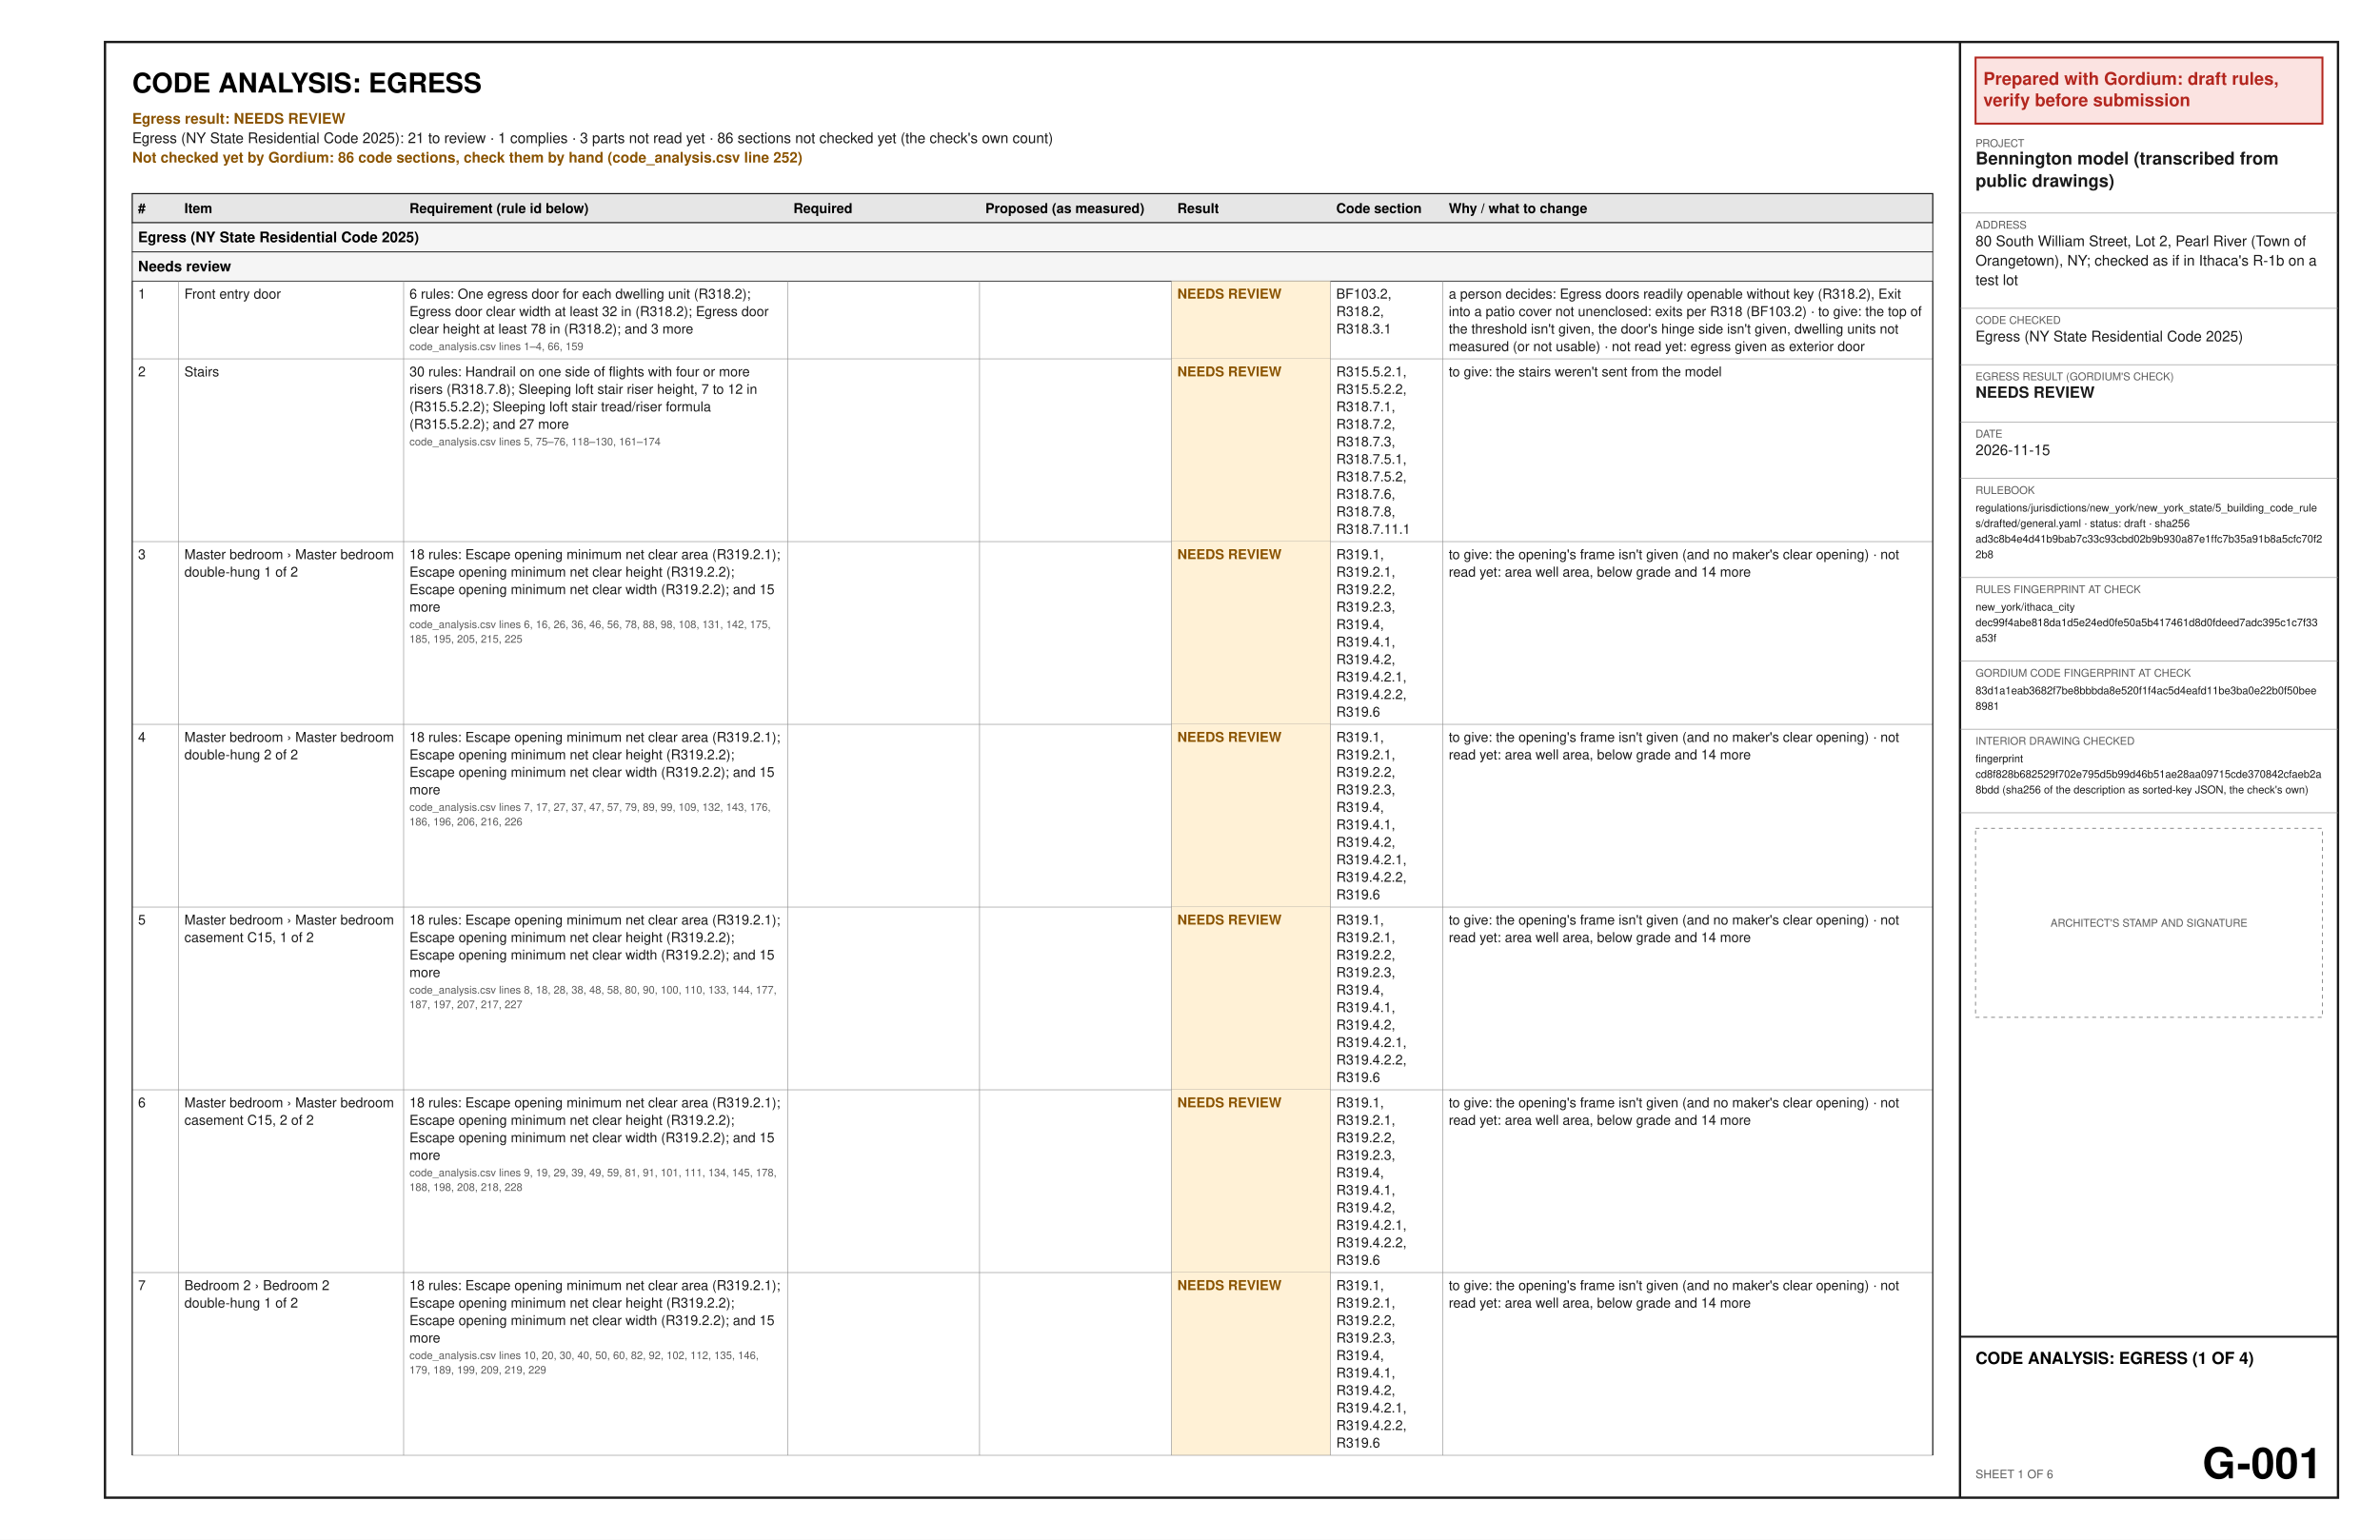
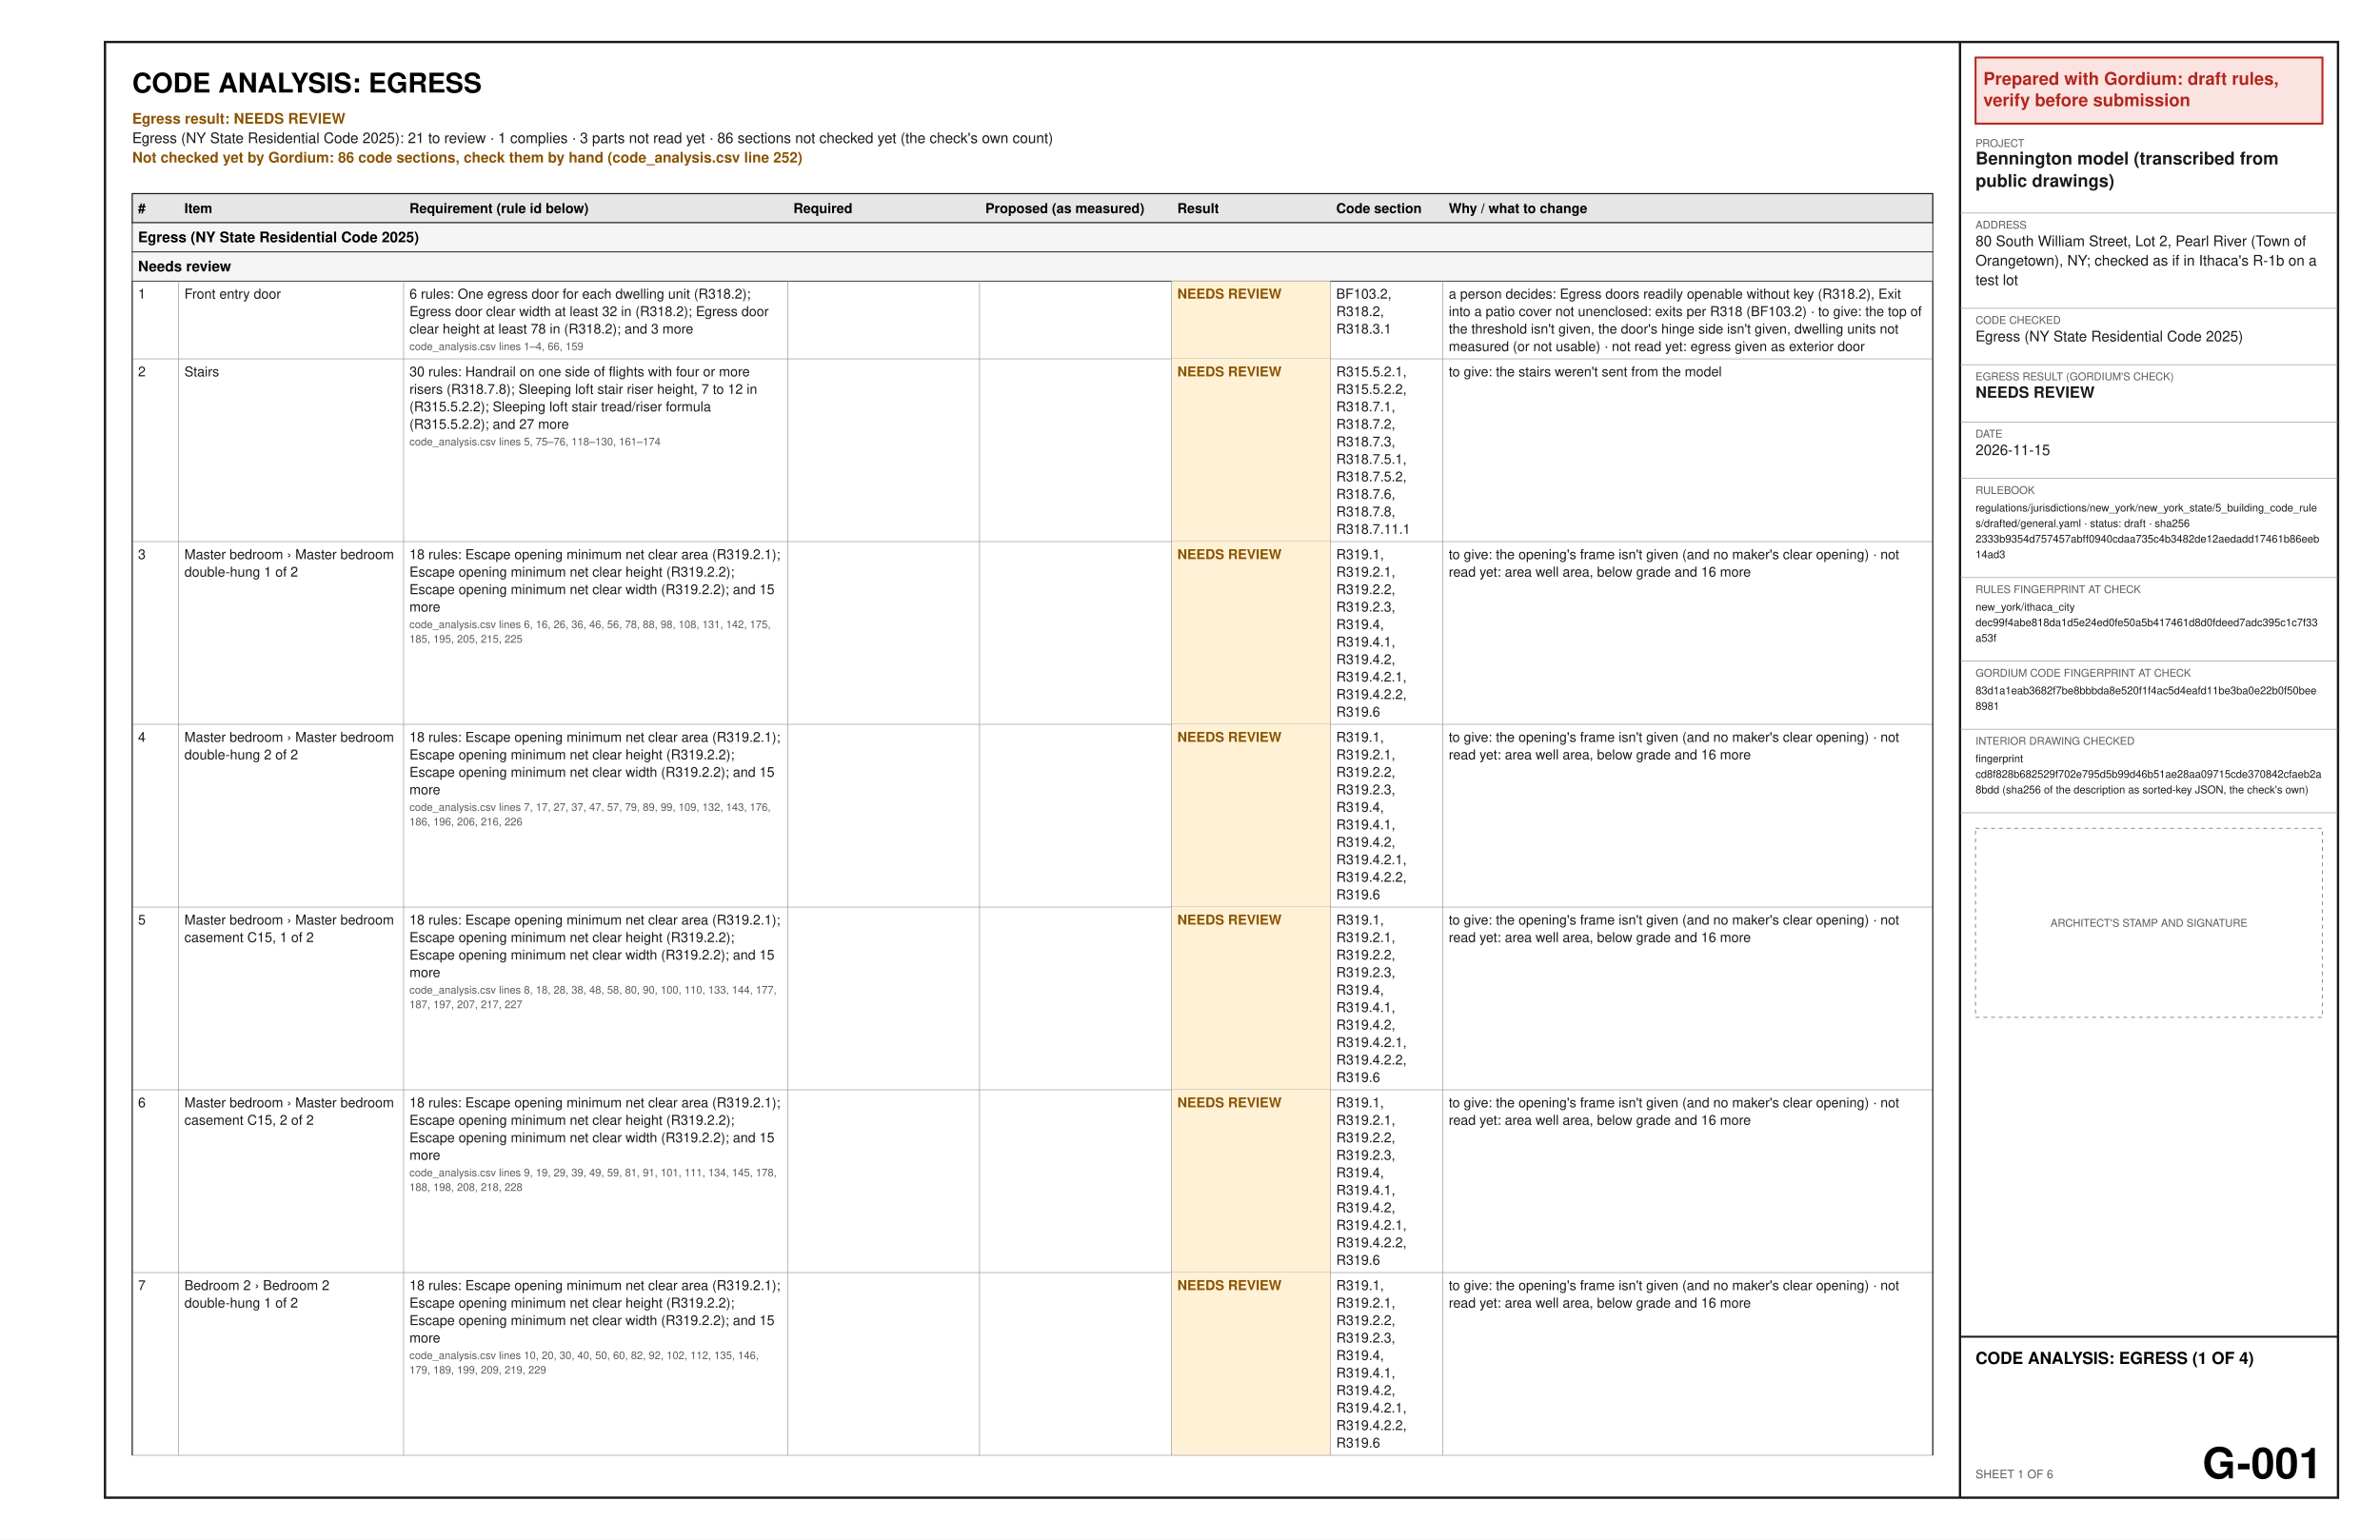
<svg xmlns="http://www.w3.org/2000/svg" width="17in" height="11in" viewBox="0 0 1224 792" font-family="Helvetica, Arial, sans-serif">
  <rect x="0" y="0" width="1224" height="792" fill="#ffffff" />
  <text x="68" y="47.6" font-size="14" font-weight="bold" text-anchor="start" fill="#000000" xml:space="preserve">CODE ANALYSIS: EGRESS</text>
  <text x="68" y="63.6" font-size="7.5" font-weight="bold" text-anchor="start" fill="#8a5300" xml:space="preserve">Egress result: NEEDS REVIEW</text>
  <text x="68" y="73.6" font-size="7.5" text-anchor="start" fill="#1a1a1a" xml:space="preserve">Egress (NY State Residential Code 2025): 21 to review · 1 complies · 3 parts not read yet · 86 sections not checked yet (the check's own count)</text>
  <text x="68" y="83.6" font-size="7.5" font-weight="bold" text-anchor="start" fill="#8a5300" xml:space="preserve">Not checked yet by Gordium: 86 code sections, check them by hand (code_analysis.csv line 252)</text>
  <polygon points="68,99.6 994,99.6 994,114.6 68,114.6" fill="#e6e6e6" stroke="#1a1a1a" stroke-width="0.6" />
  <text x="71" y="109.6" font-size="7" font-weight="bold" text-anchor="start" fill="#000000" xml:space="preserve">#</text>
  <text x="94.83" y="109.6" font-size="7" font-weight="bold" text-anchor="start" fill="#000000" xml:space="preserve">Item</text>
  <text x="210.58" y="109.6" font-size="7" font-weight="bold" text-anchor="start" fill="#000000" xml:space="preserve">Requirement (rule id below)</text>
  <text x="408.04" y="109.6" font-size="7" font-weight="bold" text-anchor="start" fill="#000000" xml:space="preserve">Required</text>
  <text x="506.76" y="109.6" font-size="7" font-weight="bold" text-anchor="start" fill="#000000" xml:space="preserve">Proposed (as measured)</text>
  <text x="605.49" y="109.6" font-size="7" font-weight="bold" text-anchor="start" fill="#000000" xml:space="preserve">Result</text>
  <text x="687.2" y="109.6" font-size="7" font-weight="bold" text-anchor="start" fill="#000000" xml:space="preserve">Code section</text>
  <text x="745.07" y="109.6" font-size="7" font-weight="bold" text-anchor="start" fill="#000000" xml:space="preserve">Why / what to change</text>
  <polygon points="68,114.6 994,114.6 994,129.6 68,129.6" fill="#f5f5f5" stroke="#1a1a1a" stroke-width="0.4" />
  <text x="71" y="124.6" font-size="7.5" font-weight="bold" text-anchor="start" fill="#000000" xml:space="preserve">Egress (NY State Residential Code 2025)</text>
  <polygon points="68,129.6 994,129.6 994,144.6 68,144.6" fill="#f5f5f5" stroke="#1a1a1a" stroke-width="0.4" />
  <text x="71" y="139.6" font-size="7.5" font-weight="bold" text-anchor="start" fill="#000000" xml:space="preserve">Needs review</text>
  <text x="71" y="153.6" font-size="7" text-anchor="start" fill="#1a1a1a" xml:space="preserve">1</text>
  <text x="94.83" y="153.6" font-size="7" text-anchor="start" fill="#1a1a1a" xml:space="preserve">Front entry door</text>
  <text x="210.58" y="153.6" font-size="7" text-anchor="start" fill="#1a1a1a" xml:space="preserve">6 rules: One egress door for each dwelling unit (R318.2);</text>
  <text x="210.58" y="162.6" font-size="7" text-anchor="start" fill="#1a1a1a" xml:space="preserve">Egress door clear width at least 32 in (R318.2); Egress door</text>
  <text x="210.58" y="171.6" font-size="7" text-anchor="start" fill="#1a1a1a" xml:space="preserve">clear height at least 78 in (R318.2); and 3 more</text>
  <text x="210.58" y="180.1" font-size="5.5" text-anchor="start" fill="#5a5a5a" xml:space="preserve">code_analysis.csv lines 1–4, 66, 159</text>
  <text x="408.04" y="153.6" font-size="7" text-anchor="start" fill="#1a1a1a" xml:space="preserve" />
  <text x="506.76" y="153.6" font-size="7" text-anchor="start" fill="#1a1a1a" xml:space="preserve" />
  <polygon points="602.49,144.6 684.2,144.6 684.2,184.6 602.49,184.6" fill="#fff1d6" />
  <text x="605.49" y="153.6" font-size="7" font-weight="bold" text-anchor="start" fill="#8a5300" xml:space="preserve">NEEDS REVIEW</text>
  <text x="687.2" y="153.6" font-size="7" text-anchor="start" fill="#1a1a1a" xml:space="preserve">BF103.2,</text>
  <text x="687.2" y="162.6" font-size="7" text-anchor="start" fill="#1a1a1a" xml:space="preserve">R318.2,</text>
  <text x="687.2" y="171.6" font-size="7" text-anchor="start" fill="#1a1a1a" xml:space="preserve">R318.3.1</text>
  <text x="745.07" y="153.6" font-size="7" text-anchor="start" fill="#1a1a1a" xml:space="preserve">a person decides: Egress doors readily openable without key (R318.2), Exit</text>
  <text x="745.07" y="162.6" font-size="7" text-anchor="start" fill="#1a1a1a" xml:space="preserve">into a patio cover not unenclosed: exits per R318 (BF103.2) · to give: the top of</text>
  <text x="745.07" y="171.6" font-size="7" text-anchor="start" fill="#1a1a1a" xml:space="preserve">the threshold isn't given, the door's hinge side isn't given, dwelling units not</text>
  <text x="745.07" y="180.6" font-size="7" text-anchor="start" fill="#1a1a1a" xml:space="preserve">measured (or not usable) · not read yet: egress given as exterior door</text>
  <line x1="68" y1="184.6" x2="994" y2="184.6" stroke="#8c8c8c" stroke-width="0.3" />
  <line x1="91.83" y1="144.6" x2="91.83" y2="184.6" stroke="#8c8c8c" stroke-width="0.3" />
  <line x1="207.58" y1="144.6" x2="207.58" y2="184.6" stroke="#8c8c8c" stroke-width="0.3" />
  <line x1="405.04" y1="144.6" x2="405.04" y2="184.6" stroke="#8c8c8c" stroke-width="0.3" />
  <line x1="503.76" y1="144.6" x2="503.76" y2="184.6" stroke="#8c8c8c" stroke-width="0.3" />
  <line x1="602.49" y1="144.6" x2="602.49" y2="184.6" stroke="#8c8c8c" stroke-width="0.3" />
  <line x1="684.2" y1="144.6" x2="684.2" y2="184.6" stroke="#8c8c8c" stroke-width="0.3" />
  <line x1="742.07" y1="144.6" x2="742.07" y2="184.6" stroke="#8c8c8c" stroke-width="0.3" />
  <line x1="68" y1="144.6" x2="68" y2="184.6" stroke="#1a1a1a" stroke-width="0.6" />
  <line x1="994" y1="144.6" x2="994" y2="184.6" stroke="#1a1a1a" stroke-width="0.6" />
  <text x="71" y="193.6" font-size="7" text-anchor="start" fill="#1a1a1a" xml:space="preserve">2</text>
  <text x="94.83" y="193.6" font-size="7" text-anchor="start" fill="#1a1a1a" xml:space="preserve">Stairs</text>
  <text x="210.58" y="193.6" font-size="7" text-anchor="start" fill="#1a1a1a" xml:space="preserve">30 rules: Handrail on one side of flights with four or more</text>
  <text x="210.58" y="202.6" font-size="7" text-anchor="start" fill="#1a1a1a" xml:space="preserve">risers (R318.7.8); Sleeping loft stair riser height, 7 to 12 in</text>
  <text x="210.58" y="211.6" font-size="7" text-anchor="start" fill="#1a1a1a" xml:space="preserve">(R315.5.2.2); Sleeping loft stair tread/riser formula</text>
  <text x="210.58" y="220.6" font-size="7" text-anchor="start" fill="#1a1a1a" xml:space="preserve">(R315.5.2.2); and 27 more</text>
  <text x="210.58" y="229.1" font-size="5.5" text-anchor="start" fill="#5a5a5a" xml:space="preserve">code_analysis.csv lines 5, 75–76, 118–130, 161–174</text>
  <text x="408.04" y="193.6" font-size="7" text-anchor="start" fill="#1a1a1a" xml:space="preserve" />
  <text x="506.76" y="193.6" font-size="7" text-anchor="start" fill="#1a1a1a" xml:space="preserve" />
  <polygon points="602.49,184.6 684.2,184.6 684.2,278.6 602.49,278.6" fill="#fff1d6" />
  <text x="605.49" y="193.6" font-size="7" font-weight="bold" text-anchor="start" fill="#8a5300" xml:space="preserve">NEEDS REVIEW</text>
  <text x="687.2" y="193.6" font-size="7" text-anchor="start" fill="#1a1a1a" xml:space="preserve">R315.5.2.1,</text>
  <text x="687.2" y="202.6" font-size="7" text-anchor="start" fill="#1a1a1a" xml:space="preserve">R315.5.2.2,</text>
  <text x="687.2" y="211.6" font-size="7" text-anchor="start" fill="#1a1a1a" xml:space="preserve">R318.7.1,</text>
  <text x="687.2" y="220.6" font-size="7" text-anchor="start" fill="#1a1a1a" xml:space="preserve">R318.7.2,</text>
  <text x="687.2" y="229.6" font-size="7" text-anchor="start" fill="#1a1a1a" xml:space="preserve">R318.7.3,</text>
  <text x="687.2" y="238.6" font-size="7" text-anchor="start" fill="#1a1a1a" xml:space="preserve">R318.7.5.1,</text>
  <text x="687.2" y="247.6" font-size="7" text-anchor="start" fill="#1a1a1a" xml:space="preserve">R318.7.5.2,</text>
  <text x="687.2" y="256.6" font-size="7" text-anchor="start" fill="#1a1a1a" xml:space="preserve">R318.7.6,</text>
  <text x="687.2" y="265.6" font-size="7" text-anchor="start" fill="#1a1a1a" xml:space="preserve">R318.7.8,</text>
  <text x="687.2" y="274.6" font-size="7" text-anchor="start" fill="#1a1a1a" xml:space="preserve">R318.7.11.1</text>
  <text x="745.07" y="193.6" font-size="7" text-anchor="start" fill="#1a1a1a" xml:space="preserve">to give: the stairs weren't sent from the model</text>
  <line x1="68" y1="278.6" x2="994" y2="278.6" stroke="#8c8c8c" stroke-width="0.3" />
  <line x1="91.83" y1="184.6" x2="91.83" y2="278.6" stroke="#8c8c8c" stroke-width="0.3" />
  <line x1="207.58" y1="184.6" x2="207.58" y2="278.6" stroke="#8c8c8c" stroke-width="0.3" />
  <line x1="405.04" y1="184.6" x2="405.04" y2="278.6" stroke="#8c8c8c" stroke-width="0.3" />
  <line x1="503.76" y1="184.6" x2="503.76" y2="278.6" stroke="#8c8c8c" stroke-width="0.3" />
  <line x1="602.49" y1="184.6" x2="602.49" y2="278.6" stroke="#8c8c8c" stroke-width="0.3" />
  <line x1="684.2" y1="184.6" x2="684.2" y2="278.6" stroke="#8c8c8c" stroke-width="0.3" />
  <line x1="742.07" y1="184.6" x2="742.07" y2="278.6" stroke="#8c8c8c" stroke-width="0.3" />
  <line x1="68" y1="184.6" x2="68" y2="278.6" stroke="#1a1a1a" stroke-width="0.6" />
  <line x1="994" y1="184.6" x2="994" y2="278.6" stroke="#1a1a1a" stroke-width="0.6" />
  <text x="71" y="287.6" font-size="7" text-anchor="start" fill="#1a1a1a" xml:space="preserve">3</text>
  <text x="94.83" y="287.6" font-size="7" text-anchor="start" fill="#1a1a1a" xml:space="preserve">Master bedroom › Master bedroom</text>
  <text x="94.83" y="296.6" font-size="7" text-anchor="start" fill="#1a1a1a" xml:space="preserve">double-hung 1 of 2</text>
  <text x="210.58" y="287.6" font-size="7" text-anchor="start" fill="#1a1a1a" xml:space="preserve">18 rules: Escape opening minimum net clear area (R319.2.1);</text>
  <text x="210.58" y="296.6" font-size="7" text-anchor="start" fill="#1a1a1a" xml:space="preserve">Escape opening minimum net clear height (R319.2.2);</text>
  <text x="210.58" y="305.6" font-size="7" text-anchor="start" fill="#1a1a1a" xml:space="preserve">Escape opening minimum net clear width (R319.2.2); and 15</text>
  <text x="210.58" y="314.6" font-size="7" text-anchor="start" fill="#1a1a1a" xml:space="preserve">more</text>
  <text x="210.58" y="323.1" font-size="5.5" text-anchor="start" fill="#5a5a5a" xml:space="preserve">code_analysis.csv lines 6, 16, 26, 36, 46, 56, 78, 88, 98, 108, 131, 142, 175,</text>
  <text x="210.58" y="330.6" font-size="5.5" text-anchor="start" fill="#5a5a5a" xml:space="preserve">185, 195, 205, 215, 225</text>
  <text x="408.04" y="287.6" font-size="7" text-anchor="start" fill="#1a1a1a" xml:space="preserve" />
  <text x="506.76" y="287.6" font-size="7" text-anchor="start" fill="#1a1a1a" xml:space="preserve" />
  <polygon points="602.49,278.6 684.2,278.6 684.2,372.6 602.49,372.6" fill="#fff1d6" />
  <text x="605.49" y="287.6" font-size="7" font-weight="bold" text-anchor="start" fill="#8a5300" xml:space="preserve">NEEDS REVIEW</text>
  <text x="687.2" y="287.6" font-size="7" text-anchor="start" fill="#1a1a1a" xml:space="preserve">R319.1,</text>
  <text x="687.2" y="296.6" font-size="7" text-anchor="start" fill="#1a1a1a" xml:space="preserve">R319.2.1,</text>
  <text x="687.2" y="305.6" font-size="7" text-anchor="start" fill="#1a1a1a" xml:space="preserve">R319.2.2,</text>
  <text x="687.2" y="314.6" font-size="7" text-anchor="start" fill="#1a1a1a" xml:space="preserve">R319.2.3,</text>
  <text x="687.2" y="323.6" font-size="7" text-anchor="start" fill="#1a1a1a" xml:space="preserve">R319.4,</text>
  <text x="687.2" y="332.6" font-size="7" text-anchor="start" fill="#1a1a1a" xml:space="preserve">R319.4.1,</text>
  <text x="687.2" y="341.6" font-size="7" text-anchor="start" fill="#1a1a1a" xml:space="preserve">R319.4.2,</text>
  <text x="687.2" y="350.6" font-size="7" text-anchor="start" fill="#1a1a1a" xml:space="preserve">R319.4.2.1,</text>
  <text x="687.2" y="359.6" font-size="7" text-anchor="start" fill="#1a1a1a" xml:space="preserve">R319.4.2.2,</text>
  <text x="687.2" y="368.6" font-size="7" text-anchor="start" fill="#1a1a1a" xml:space="preserve">R319.6</text>
  <text x="745.07" y="287.6" font-size="7" text-anchor="start" fill="#1a1a1a" xml:space="preserve">to give: the opening's frame isn't given (and no maker's clear opening) · not</text>
-   <text x="745.07" y="296.6" font-size="7" text-anchor="start" fill="#1a1a1a" xml:space="preserve">read yet: area well area, below grade and 14 more</text>
+   <text x="745.07" y="296.6" font-size="7" text-anchor="start" fill="#1a1a1a" xml:space="preserve">read yet: area well area, below grade and 16 more</text>
  <line x1="68" y1="372.6" x2="994" y2="372.6" stroke="#8c8c8c" stroke-width="0.3" />
  <line x1="91.83" y1="278.6" x2="91.83" y2="372.6" stroke="#8c8c8c" stroke-width="0.3" />
  <line x1="207.58" y1="278.6" x2="207.58" y2="372.6" stroke="#8c8c8c" stroke-width="0.3" />
  <line x1="405.04" y1="278.6" x2="405.04" y2="372.6" stroke="#8c8c8c" stroke-width="0.3" />
  <line x1="503.76" y1="278.6" x2="503.76" y2="372.6" stroke="#8c8c8c" stroke-width="0.3" />
  <line x1="602.49" y1="278.6" x2="602.49" y2="372.6" stroke="#8c8c8c" stroke-width="0.3" />
  <line x1="684.2" y1="278.6" x2="684.2" y2="372.6" stroke="#8c8c8c" stroke-width="0.3" />
  <line x1="742.07" y1="278.6" x2="742.07" y2="372.6" stroke="#8c8c8c" stroke-width="0.3" />
  <line x1="68" y1="278.6" x2="68" y2="372.6" stroke="#1a1a1a" stroke-width="0.6" />
  <line x1="994" y1="278.6" x2="994" y2="372.6" stroke="#1a1a1a" stroke-width="0.6" />
  <text x="71" y="381.6" font-size="7" text-anchor="start" fill="#1a1a1a" xml:space="preserve">4</text>
  <text x="94.83" y="381.6" font-size="7" text-anchor="start" fill="#1a1a1a" xml:space="preserve">Master bedroom › Master bedroom</text>
  <text x="94.83" y="390.6" font-size="7" text-anchor="start" fill="#1a1a1a" xml:space="preserve">double-hung 2 of 2</text>
  <text x="210.58" y="381.6" font-size="7" text-anchor="start" fill="#1a1a1a" xml:space="preserve">18 rules: Escape opening minimum net clear area (R319.2.1);</text>
  <text x="210.58" y="390.6" font-size="7" text-anchor="start" fill="#1a1a1a" xml:space="preserve">Escape opening minimum net clear height (R319.2.2);</text>
  <text x="210.58" y="399.6" font-size="7" text-anchor="start" fill="#1a1a1a" xml:space="preserve">Escape opening minimum net clear width (R319.2.2); and 15</text>
  <text x="210.58" y="408.6" font-size="7" text-anchor="start" fill="#1a1a1a" xml:space="preserve">more</text>
  <text x="210.58" y="417.1" font-size="5.5" text-anchor="start" fill="#5a5a5a" xml:space="preserve">code_analysis.csv lines 7, 17, 27, 37, 47, 57, 79, 89, 99, 109, 132, 143, 176,</text>
  <text x="210.58" y="424.6" font-size="5.5" text-anchor="start" fill="#5a5a5a" xml:space="preserve">186, 196, 206, 216, 226</text>
  <text x="408.04" y="381.6" font-size="7" text-anchor="start" fill="#1a1a1a" xml:space="preserve" />
  <text x="506.76" y="381.6" font-size="7" text-anchor="start" fill="#1a1a1a" xml:space="preserve" />
  <polygon points="602.49,372.6 684.2,372.6 684.2,466.6 602.49,466.6" fill="#fff1d6" />
  <text x="605.49" y="381.6" font-size="7" font-weight="bold" text-anchor="start" fill="#8a5300" xml:space="preserve">NEEDS REVIEW</text>
  <text x="687.2" y="381.6" font-size="7" text-anchor="start" fill="#1a1a1a" xml:space="preserve">R319.1,</text>
  <text x="687.2" y="390.6" font-size="7" text-anchor="start" fill="#1a1a1a" xml:space="preserve">R319.2.1,</text>
  <text x="687.2" y="399.6" font-size="7" text-anchor="start" fill="#1a1a1a" xml:space="preserve">R319.2.2,</text>
  <text x="687.2" y="408.6" font-size="7" text-anchor="start" fill="#1a1a1a" xml:space="preserve">R319.2.3,</text>
  <text x="687.2" y="417.6" font-size="7" text-anchor="start" fill="#1a1a1a" xml:space="preserve">R319.4,</text>
  <text x="687.2" y="426.6" font-size="7" text-anchor="start" fill="#1a1a1a" xml:space="preserve">R319.4.1,</text>
  <text x="687.2" y="435.6" font-size="7" text-anchor="start" fill="#1a1a1a" xml:space="preserve">R319.4.2,</text>
  <text x="687.2" y="444.6" font-size="7" text-anchor="start" fill="#1a1a1a" xml:space="preserve">R319.4.2.1,</text>
  <text x="687.2" y="453.6" font-size="7" text-anchor="start" fill="#1a1a1a" xml:space="preserve">R319.4.2.2,</text>
  <text x="687.2" y="462.6" font-size="7" text-anchor="start" fill="#1a1a1a" xml:space="preserve">R319.6</text>
  <text x="745.07" y="381.6" font-size="7" text-anchor="start" fill="#1a1a1a" xml:space="preserve">to give: the opening's frame isn't given (and no maker's clear opening) · not</text>
-   <text x="745.07" y="390.6" font-size="7" text-anchor="start" fill="#1a1a1a" xml:space="preserve">read yet: area well area, below grade and 14 more</text>
+   <text x="745.07" y="390.6" font-size="7" text-anchor="start" fill="#1a1a1a" xml:space="preserve">read yet: area well area, below grade and 16 more</text>
  <line x1="68" y1="466.6" x2="994" y2="466.6" stroke="#8c8c8c" stroke-width="0.3" />
  <line x1="91.83" y1="372.6" x2="91.83" y2="466.6" stroke="#8c8c8c" stroke-width="0.3" />
  <line x1="207.58" y1="372.6" x2="207.58" y2="466.6" stroke="#8c8c8c" stroke-width="0.3" />
  <line x1="405.04" y1="372.6" x2="405.04" y2="466.6" stroke="#8c8c8c" stroke-width="0.3" />
  <line x1="503.76" y1="372.6" x2="503.76" y2="466.6" stroke="#8c8c8c" stroke-width="0.3" />
  <line x1="602.49" y1="372.6" x2="602.49" y2="466.6" stroke="#8c8c8c" stroke-width="0.3" />
  <line x1="684.2" y1="372.6" x2="684.2" y2="466.6" stroke="#8c8c8c" stroke-width="0.3" />
  <line x1="742.07" y1="372.6" x2="742.07" y2="466.6" stroke="#8c8c8c" stroke-width="0.3" />
  <line x1="68" y1="372.6" x2="68" y2="466.6" stroke="#1a1a1a" stroke-width="0.6" />
  <line x1="994" y1="372.6" x2="994" y2="466.6" stroke="#1a1a1a" stroke-width="0.6" />
  <text x="71" y="475.6" font-size="7" text-anchor="start" fill="#1a1a1a" xml:space="preserve">5</text>
  <text x="94.83" y="475.6" font-size="7" text-anchor="start" fill="#1a1a1a" xml:space="preserve">Master bedroom › Master bedroom</text>
  <text x="94.83" y="484.6" font-size="7" text-anchor="start" fill="#1a1a1a" xml:space="preserve">casement C15, 1 of 2</text>
  <text x="210.58" y="475.6" font-size="7" text-anchor="start" fill="#1a1a1a" xml:space="preserve">18 rules: Escape opening minimum net clear area (R319.2.1);</text>
  <text x="210.58" y="484.6" font-size="7" text-anchor="start" fill="#1a1a1a" xml:space="preserve">Escape opening minimum net clear height (R319.2.2);</text>
  <text x="210.58" y="493.6" font-size="7" text-anchor="start" fill="#1a1a1a" xml:space="preserve">Escape opening minimum net clear width (R319.2.2); and 15</text>
  <text x="210.58" y="502.6" font-size="7" text-anchor="start" fill="#1a1a1a" xml:space="preserve">more</text>
  <text x="210.58" y="511.1" font-size="5.5" text-anchor="start" fill="#5a5a5a" xml:space="preserve">code_analysis.csv lines 8, 18, 28, 38, 48, 58, 80, 90, 100, 110, 133, 144, 177,</text>
  <text x="210.58" y="518.6" font-size="5.5" text-anchor="start" fill="#5a5a5a" xml:space="preserve">187, 197, 207, 217, 227</text>
  <text x="408.04" y="475.6" font-size="7" text-anchor="start" fill="#1a1a1a" xml:space="preserve" />
  <text x="506.76" y="475.6" font-size="7" text-anchor="start" fill="#1a1a1a" xml:space="preserve" />
  <polygon points="602.49,466.6 684.2,466.6 684.2,560.6 602.49,560.6" fill="#fff1d6" />
  <text x="605.49" y="475.6" font-size="7" font-weight="bold" text-anchor="start" fill="#8a5300" xml:space="preserve">NEEDS REVIEW</text>
  <text x="687.2" y="475.6" font-size="7" text-anchor="start" fill="#1a1a1a" xml:space="preserve">R319.1,</text>
  <text x="687.2" y="484.6" font-size="7" text-anchor="start" fill="#1a1a1a" xml:space="preserve">R319.2.1,</text>
  <text x="687.2" y="493.6" font-size="7" text-anchor="start" fill="#1a1a1a" xml:space="preserve">R319.2.2,</text>
  <text x="687.2" y="502.6" font-size="7" text-anchor="start" fill="#1a1a1a" xml:space="preserve">R319.2.3,</text>
  <text x="687.2" y="511.6" font-size="7" text-anchor="start" fill="#1a1a1a" xml:space="preserve">R319.4,</text>
  <text x="687.2" y="520.6" font-size="7" text-anchor="start" fill="#1a1a1a" xml:space="preserve">R319.4.1,</text>
  <text x="687.2" y="529.6" font-size="7" text-anchor="start" fill="#1a1a1a" xml:space="preserve">R319.4.2,</text>
  <text x="687.2" y="538.6" font-size="7" text-anchor="start" fill="#1a1a1a" xml:space="preserve">R319.4.2.1,</text>
  <text x="687.2" y="547.6" font-size="7" text-anchor="start" fill="#1a1a1a" xml:space="preserve">R319.4.2.2,</text>
  <text x="687.2" y="556.6" font-size="7" text-anchor="start" fill="#1a1a1a" xml:space="preserve">R319.6</text>
  <text x="745.07" y="475.6" font-size="7" text-anchor="start" fill="#1a1a1a" xml:space="preserve">to give: the opening's frame isn't given (and no maker's clear opening) · not</text>
-   <text x="745.07" y="484.6" font-size="7" text-anchor="start" fill="#1a1a1a" xml:space="preserve">read yet: area well area, below grade and 14 more</text>
+   <text x="745.07" y="484.6" font-size="7" text-anchor="start" fill="#1a1a1a" xml:space="preserve">read yet: area well area, below grade and 16 more</text>
  <line x1="68" y1="560.6" x2="994" y2="560.6" stroke="#8c8c8c" stroke-width="0.3" />
  <line x1="91.83" y1="466.6" x2="91.83" y2="560.6" stroke="#8c8c8c" stroke-width="0.3" />
  <line x1="207.58" y1="466.6" x2="207.58" y2="560.6" stroke="#8c8c8c" stroke-width="0.3" />
  <line x1="405.04" y1="466.6" x2="405.04" y2="560.6" stroke="#8c8c8c" stroke-width="0.3" />
  <line x1="503.76" y1="466.6" x2="503.76" y2="560.6" stroke="#8c8c8c" stroke-width="0.3" />
  <line x1="602.49" y1="466.6" x2="602.49" y2="560.6" stroke="#8c8c8c" stroke-width="0.3" />
  <line x1="684.2" y1="466.6" x2="684.2" y2="560.6" stroke="#8c8c8c" stroke-width="0.3" />
  <line x1="742.07" y1="466.6" x2="742.07" y2="560.6" stroke="#8c8c8c" stroke-width="0.3" />
  <line x1="68" y1="466.6" x2="68" y2="560.6" stroke="#1a1a1a" stroke-width="0.6" />
  <line x1="994" y1="466.6" x2="994" y2="560.6" stroke="#1a1a1a" stroke-width="0.6" />
  <text x="71" y="569.6" font-size="7" text-anchor="start" fill="#1a1a1a" xml:space="preserve">6</text>
  <text x="94.83" y="569.6" font-size="7" text-anchor="start" fill="#1a1a1a" xml:space="preserve">Master bedroom › Master bedroom</text>
  <text x="94.83" y="578.6" font-size="7" text-anchor="start" fill="#1a1a1a" xml:space="preserve">casement C15, 2 of 2</text>
  <text x="210.58" y="569.6" font-size="7" text-anchor="start" fill="#1a1a1a" xml:space="preserve">18 rules: Escape opening minimum net clear area (R319.2.1);</text>
  <text x="210.58" y="578.6" font-size="7" text-anchor="start" fill="#1a1a1a" xml:space="preserve">Escape opening minimum net clear height (R319.2.2);</text>
  <text x="210.58" y="587.6" font-size="7" text-anchor="start" fill="#1a1a1a" xml:space="preserve">Escape opening minimum net clear width (R319.2.2); and 15</text>
  <text x="210.58" y="596.6" font-size="7" text-anchor="start" fill="#1a1a1a" xml:space="preserve">more</text>
  <text x="210.58" y="605.1" font-size="5.5" text-anchor="start" fill="#5a5a5a" xml:space="preserve">code_analysis.csv lines 9, 19, 29, 39, 49, 59, 81, 91, 101, 111, 134, 145, 178,</text>
  <text x="210.58" y="612.6" font-size="5.5" text-anchor="start" fill="#5a5a5a" xml:space="preserve">188, 198, 208, 218, 228</text>
  <text x="408.04" y="569.6" font-size="7" text-anchor="start" fill="#1a1a1a" xml:space="preserve" />
  <text x="506.76" y="569.6" font-size="7" text-anchor="start" fill="#1a1a1a" xml:space="preserve" />
  <polygon points="602.49,560.6 684.2,560.6 684.2,654.6 602.49,654.6" fill="#fff1d6" />
  <text x="605.49" y="569.6" font-size="7" font-weight="bold" text-anchor="start" fill="#8a5300" xml:space="preserve">NEEDS REVIEW</text>
  <text x="687.2" y="569.6" font-size="7" text-anchor="start" fill="#1a1a1a" xml:space="preserve">R319.1,</text>
  <text x="687.2" y="578.6" font-size="7" text-anchor="start" fill="#1a1a1a" xml:space="preserve">R319.2.1,</text>
  <text x="687.2" y="587.6" font-size="7" text-anchor="start" fill="#1a1a1a" xml:space="preserve">R319.2.2,</text>
  <text x="687.2" y="596.6" font-size="7" text-anchor="start" fill="#1a1a1a" xml:space="preserve">R319.2.3,</text>
  <text x="687.2" y="605.6" font-size="7" text-anchor="start" fill="#1a1a1a" xml:space="preserve">R319.4,</text>
  <text x="687.2" y="614.6" font-size="7" text-anchor="start" fill="#1a1a1a" xml:space="preserve">R319.4.1,</text>
  <text x="687.2" y="623.6" font-size="7" text-anchor="start" fill="#1a1a1a" xml:space="preserve">R319.4.2,</text>
  <text x="687.2" y="632.6" font-size="7" text-anchor="start" fill="#1a1a1a" xml:space="preserve">R319.4.2.1,</text>
  <text x="687.2" y="641.6" font-size="7" text-anchor="start" fill="#1a1a1a" xml:space="preserve">R319.4.2.2,</text>
  <text x="687.2" y="650.6" font-size="7" text-anchor="start" fill="#1a1a1a" xml:space="preserve">R319.6</text>
  <text x="745.07" y="569.6" font-size="7" text-anchor="start" fill="#1a1a1a" xml:space="preserve">to give: the opening's frame isn't given (and no maker's clear opening) · not</text>
-   <text x="745.07" y="578.6" font-size="7" text-anchor="start" fill="#1a1a1a" xml:space="preserve">read yet: area well area, below grade and 14 more</text>
+   <text x="745.07" y="578.6" font-size="7" text-anchor="start" fill="#1a1a1a" xml:space="preserve">read yet: area well area, below grade and 16 more</text>
  <line x1="68" y1="654.6" x2="994" y2="654.6" stroke="#8c8c8c" stroke-width="0.3" />
  <line x1="91.83" y1="560.6" x2="91.83" y2="654.6" stroke="#8c8c8c" stroke-width="0.3" />
  <line x1="207.58" y1="560.6" x2="207.58" y2="654.6" stroke="#8c8c8c" stroke-width="0.3" />
  <line x1="405.04" y1="560.6" x2="405.04" y2="654.6" stroke="#8c8c8c" stroke-width="0.3" />
  <line x1="503.76" y1="560.6" x2="503.76" y2="654.6" stroke="#8c8c8c" stroke-width="0.3" />
  <line x1="602.49" y1="560.6" x2="602.49" y2="654.6" stroke="#8c8c8c" stroke-width="0.3" />
  <line x1="684.2" y1="560.6" x2="684.2" y2="654.6" stroke="#8c8c8c" stroke-width="0.3" />
  <line x1="742.07" y1="560.6" x2="742.07" y2="654.6" stroke="#8c8c8c" stroke-width="0.3" />
  <line x1="68" y1="560.6" x2="68" y2="654.6" stroke="#1a1a1a" stroke-width="0.6" />
  <line x1="994" y1="560.6" x2="994" y2="654.6" stroke="#1a1a1a" stroke-width="0.6" />
  <text x="71" y="663.6" font-size="7" text-anchor="start" fill="#1a1a1a" xml:space="preserve">7</text>
  <text x="94.83" y="663.6" font-size="7" text-anchor="start" fill="#1a1a1a" xml:space="preserve">Bedroom 2 › Bedroom 2</text>
  <text x="94.83" y="672.6" font-size="7" text-anchor="start" fill="#1a1a1a" xml:space="preserve">double-hung 1 of 2</text>
  <text x="210.58" y="663.6" font-size="7" text-anchor="start" fill="#1a1a1a" xml:space="preserve">18 rules: Escape opening minimum net clear area (R319.2.1);</text>
  <text x="210.58" y="672.6" font-size="7" text-anchor="start" fill="#1a1a1a" xml:space="preserve">Escape opening minimum net clear height (R319.2.2);</text>
  <text x="210.58" y="681.6" font-size="7" text-anchor="start" fill="#1a1a1a" xml:space="preserve">Escape opening minimum net clear width (R319.2.2); and 15</text>
  <text x="210.58" y="690.6" font-size="7" text-anchor="start" fill="#1a1a1a" xml:space="preserve">more</text>
  <text x="210.58" y="699.1" font-size="5.5" text-anchor="start" fill="#5a5a5a" xml:space="preserve">code_analysis.csv lines 10, 20, 30, 40, 50, 60, 82, 92, 102, 112, 135, 146,</text>
  <text x="210.58" y="706.6" font-size="5.5" text-anchor="start" fill="#5a5a5a" xml:space="preserve">179, 189, 199, 209, 219, 229</text>
  <text x="408.04" y="663.6" font-size="7" text-anchor="start" fill="#1a1a1a" xml:space="preserve" />
  <text x="506.76" y="663.6" font-size="7" text-anchor="start" fill="#1a1a1a" xml:space="preserve" />
  <polygon points="602.49,654.6 684.2,654.6 684.2,748.6 602.49,748.6" fill="#fff1d6" />
  <text x="605.49" y="663.6" font-size="7" font-weight="bold" text-anchor="start" fill="#8a5300" xml:space="preserve">NEEDS REVIEW</text>
  <text x="687.2" y="663.6" font-size="7" text-anchor="start" fill="#1a1a1a" xml:space="preserve">R319.1,</text>
  <text x="687.2" y="672.6" font-size="7" text-anchor="start" fill="#1a1a1a" xml:space="preserve">R319.2.1,</text>
  <text x="687.2" y="681.6" font-size="7" text-anchor="start" fill="#1a1a1a" xml:space="preserve">R319.2.2,</text>
  <text x="687.2" y="690.6" font-size="7" text-anchor="start" fill="#1a1a1a" xml:space="preserve">R319.2.3,</text>
  <text x="687.2" y="699.6" font-size="7" text-anchor="start" fill="#1a1a1a" xml:space="preserve">R319.4,</text>
  <text x="687.2" y="708.6" font-size="7" text-anchor="start" fill="#1a1a1a" xml:space="preserve">R319.4.1,</text>
  <text x="687.2" y="717.6" font-size="7" text-anchor="start" fill="#1a1a1a" xml:space="preserve">R319.4.2,</text>
  <text x="687.2" y="726.6" font-size="7" text-anchor="start" fill="#1a1a1a" xml:space="preserve">R319.4.2.1,</text>
  <text x="687.2" y="735.6" font-size="7" text-anchor="start" fill="#1a1a1a" xml:space="preserve">R319.4.2.2,</text>
  <text x="687.2" y="744.6" font-size="7" text-anchor="start" fill="#1a1a1a" xml:space="preserve">R319.6</text>
  <text x="745.07" y="663.6" font-size="7" text-anchor="start" fill="#1a1a1a" xml:space="preserve">to give: the opening's frame isn't given (and no maker's clear opening) · not</text>
-   <text x="745.07" y="672.6" font-size="7" text-anchor="start" fill="#1a1a1a" xml:space="preserve">read yet: area well area, below grade and 14 more</text>
+   <text x="745.07" y="672.6" font-size="7" text-anchor="start" fill="#1a1a1a" xml:space="preserve">read yet: area well area, below grade and 16 more</text>
  <line x1="68" y1="748.6" x2="994" y2="748.6" stroke="#8c8c8c" stroke-width="0.3" />
  <line x1="91.83" y1="654.6" x2="91.83" y2="748.6" stroke="#8c8c8c" stroke-width="0.3" />
  <line x1="207.58" y1="654.6" x2="207.58" y2="748.6" stroke="#8c8c8c" stroke-width="0.3" />
  <line x1="405.04" y1="654.6" x2="405.04" y2="748.6" stroke="#8c8c8c" stroke-width="0.3" />
  <line x1="503.76" y1="654.6" x2="503.76" y2="748.6" stroke="#8c8c8c" stroke-width="0.3" />
  <line x1="602.49" y1="654.6" x2="602.49" y2="748.6" stroke="#8c8c8c" stroke-width="0.3" />
  <line x1="684.2" y1="654.6" x2="684.2" y2="748.6" stroke="#8c8c8c" stroke-width="0.3" />
  <line x1="742.07" y1="654.6" x2="742.07" y2="748.6" stroke="#8c8c8c" stroke-width="0.3" />
  <line x1="68" y1="654.6" x2="68" y2="748.6" stroke="#1a1a1a" stroke-width="0.6" />
  <line x1="994" y1="654.6" x2="994" y2="748.6" stroke="#1a1a1a" stroke-width="0.6" />
  <polygon points="54,21.6 1202.4,21.6 1202.4,770.4 54,770.4" fill="none" stroke="#1a1a1a" stroke-width="1.2" />
  <line x1="1008" y1="21.6" x2="1008" y2="770.4" stroke="#1a1a1a" stroke-width="1.2" />
  <polygon points="1016,29.6 1194.4,29.6 1194.4,63.6 1016,63.6" fill="#fbe3e1" stroke="#b3261e" stroke-width="1" />
  <text x="1020" y="43.6" font-size="9" font-weight="bold" text-anchor="start" fill="#b3261e" xml:space="preserve">Prepared with Gordium: draft rules,</text>
  <text x="1020" y="54.6" font-size="9" font-weight="bold" text-anchor="start" fill="#b3261e" xml:space="preserve">verify before submission</text>
  <text x="1016" y="75.6" font-size="5.5" text-anchor="start" fill="#5a5a5a" xml:space="preserve">PROJECT</text>
  <text x="1016" y="84.6" font-size="9" font-weight="bold" text-anchor="start" fill="#1a1a1a" xml:space="preserve">Bennington model (transcribed from</text>
  <text x="1016" y="96.1" font-size="9" font-weight="bold" text-anchor="start" fill="#1a1a1a" xml:space="preserve">public drawings)</text>
  <line x1="1008" y1="109.6" x2="1202.4" y2="109.6" stroke="#8c8c8c" stroke-width="0.3" />
  <text x="1016" y="117.6" font-size="5.5" text-anchor="start" fill="#5a5a5a" xml:space="preserve">ADDRESS</text>
  <text x="1016" y="126.6" font-size="7.5" text-anchor="start" fill="#1a1a1a" xml:space="preserve">80 South William Street, Lot 2, Pearl River (Town of</text>
  <text x="1016" y="136.6" font-size="7.5" text-anchor="start" fill="#1a1a1a" xml:space="preserve">Orangetown), NY; checked as if in Ithaca's R-1b on a</text>
  <text x="1016" y="146.6" font-size="7.5" text-anchor="start" fill="#1a1a1a" xml:space="preserve">test lot</text>
  <line x1="1008" y1="158.6" x2="1202.4" y2="158.6" stroke="#8c8c8c" stroke-width="0.3" />
  <text x="1016" y="166.6" font-size="5.5" text-anchor="start" fill="#5a5a5a" xml:space="preserve">CODE CHECKED</text>
  <text x="1016" y="175.6" font-size="7.5" text-anchor="start" fill="#1a1a1a" xml:space="preserve">Egress (NY State Residential Code 2025)</text>
  <line x1="1008" y1="187.6" x2="1202.4" y2="187.6" stroke="#8c8c8c" stroke-width="0.3" />
  <text x="1016" y="195.6" font-size="5.5" text-anchor="start" fill="#5a5a5a" xml:space="preserve">EGRESS RESULT (GORDIUM'S CHECK)</text>
  <text x="1016" y="204.6" font-size="8" font-weight="bold" text-anchor="start" fill="#1a1a1a" xml:space="preserve">NEEDS REVIEW</text>
  <line x1="1008" y1="217.1" x2="1202.4" y2="217.1" stroke="#8c8c8c" stroke-width="0.3" />
  <text x="1016" y="225.1" font-size="5.5" text-anchor="start" fill="#5a5a5a" xml:space="preserve">DATE</text>
  <text x="1016" y="234.1" font-size="7.5" text-anchor="start" fill="#1a1a1a" xml:space="preserve">2026-11-15</text>
  <line x1="1008" y1="246.1" x2="1202.4" y2="246.1" stroke="#8c8c8c" stroke-width="0.3" />
  <text x="1016" y="254.1" font-size="5.5" text-anchor="start" fill="#5a5a5a" xml:space="preserve">RULEBOOK</text>
  <text x="1016" y="263.1" font-size="5.5" text-anchor="start" fill="#1a1a1a" xml:space="preserve">regulations/jurisdictions/new_york/new_york_state/5_building_code_rule</text>
  <text x="1016" y="271.1" font-size="5.5" text-anchor="start" fill="#1a1a1a" xml:space="preserve">s/drafted/general.yaml · status: draft · sha256</text>
-   <text x="1016" y="279.1" font-size="5.5" text-anchor="start" fill="#1a1a1a" xml:space="preserve">ad3c8b4e4d41b9bab7c33c93cbd02b9b930a87e1ffc7b35a91b8a5cfc70f2</text>
-   <text x="1016" y="287.1" font-size="5.5" text-anchor="start" fill="#1a1a1a" xml:space="preserve">2b8</text>
+   <text x="1016" y="279.1" font-size="5.5" text-anchor="start" fill="#1a1a1a" xml:space="preserve">2333b9354d757457abff0940cdaa735c4b3482de12aedadd17461b86eeb</text>
+   <text x="1016" y="287.1" font-size="5.5" text-anchor="start" fill="#1a1a1a" xml:space="preserve">14ad3</text>
  <line x1="1008" y1="297.1" x2="1202.4" y2="297.1" stroke="#8c8c8c" stroke-width="0.3" />
  <text x="1016" y="305.1" font-size="5.5" text-anchor="start" fill="#5a5a5a" xml:space="preserve">RULES FINGERPRINT AT CHECK</text>
  <text x="1016" y="314.1" font-size="5.5" text-anchor="start" fill="#1a1a1a" xml:space="preserve">new_york/ithaca_city</text>
  <text x="1016" y="322.1" font-size="5.5" text-anchor="start" fill="#1a1a1a" xml:space="preserve">dec99f4abe818da1d5e24ed0fe50a5b417461d8d0fdeed7adc395c1c7f33</text>
  <text x="1016" y="330.1" font-size="5.5" text-anchor="start" fill="#1a1a1a" xml:space="preserve">a53f</text>
  <line x1="1008" y1="340.1" x2="1202.4" y2="340.1" stroke="#8c8c8c" stroke-width="0.3" />
  <text x="1016" y="348.1" font-size="5.5" text-anchor="start" fill="#5a5a5a" xml:space="preserve">GORDIUM CODE FINGERPRINT AT CHECK</text>
  <text x="1016" y="357.1" font-size="5.5" text-anchor="start" fill="#1a1a1a" xml:space="preserve">83d1a1eab3682f7be8bbbda8e520f1f4ac5d4eafd11be3ba0e22b0f50bee</text>
  <text x="1016" y="365.1" font-size="5.5" text-anchor="start" fill="#1a1a1a" xml:space="preserve">8981</text>
  <line x1="1008" y1="375.1" x2="1202.4" y2="375.1" stroke="#8c8c8c" stroke-width="0.3" />
  <text x="1016" y="383.1" font-size="5.5" text-anchor="start" fill="#5a5a5a" xml:space="preserve">INTERIOR DRAWING CHECKED</text>
  <text x="1016" y="392.1" font-size="5.5" text-anchor="start" fill="#1a1a1a" xml:space="preserve">fingerprint</text>
  <text x="1016" y="400.1" font-size="5.5" text-anchor="start" fill="#1a1a1a" xml:space="preserve">cd8f828b682529f702e795d5b99d46b51ae28aa09715cde370842cfaeb2a</text>
  <text x="1016" y="408.1" font-size="5.5" text-anchor="start" fill="#1a1a1a" xml:space="preserve">8bdd (sha256 of the description as sorted-key JSON, the check's own)</text>
  <line x1="1008" y1="418.1" x2="1202.4" y2="418.1" stroke="#8c8c8c" stroke-width="0.3" />
  <polygon points="1016,426.1 1194.4,426.1 1194.4,523.3 1016,523.3" fill="none" stroke="#8c8c8c" stroke-width="0.5" stroke-dasharray="2 2" />
  <text x="1105.2" y="476.7" font-size="5.5" text-anchor="middle" fill="#5a5a5a" xml:space="preserve">ARCHITECT'S STAMP AND SIGNATURE</text>
  <line x1="1008" y1="687.6" x2="1202.4" y2="687.6" stroke="#1a1a1a" stroke-width="1" />
  <text x="1016" y="701.6" font-size="8.5" font-weight="bold" text-anchor="start" fill="#000000" xml:space="preserve">CODE ANALYSIS: EGRESS (1 OF 4)</text>
  <text x="1016" y="760.4" font-size="6" text-anchor="start" fill="#5a5a5a" xml:space="preserve">SHEET 1 OF 6</text>
  <text x="1194.4" y="760.4" font-size="22" font-weight="bold" text-anchor="end" fill="#000000" xml:space="preserve">G-001</text>
</svg>
